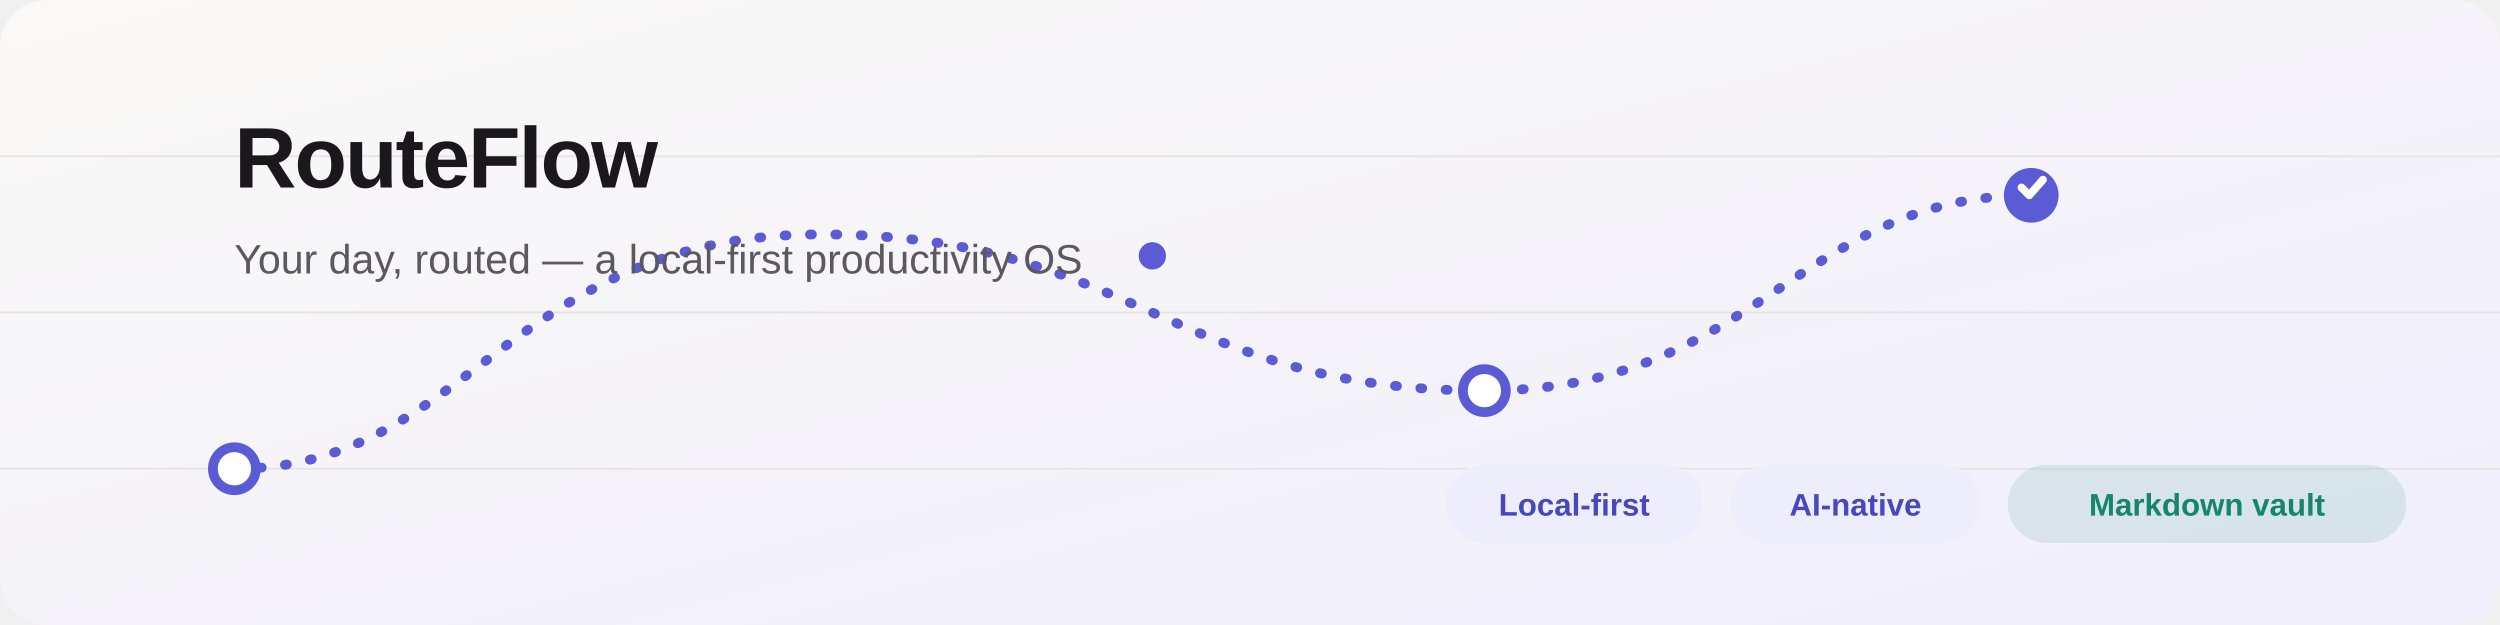
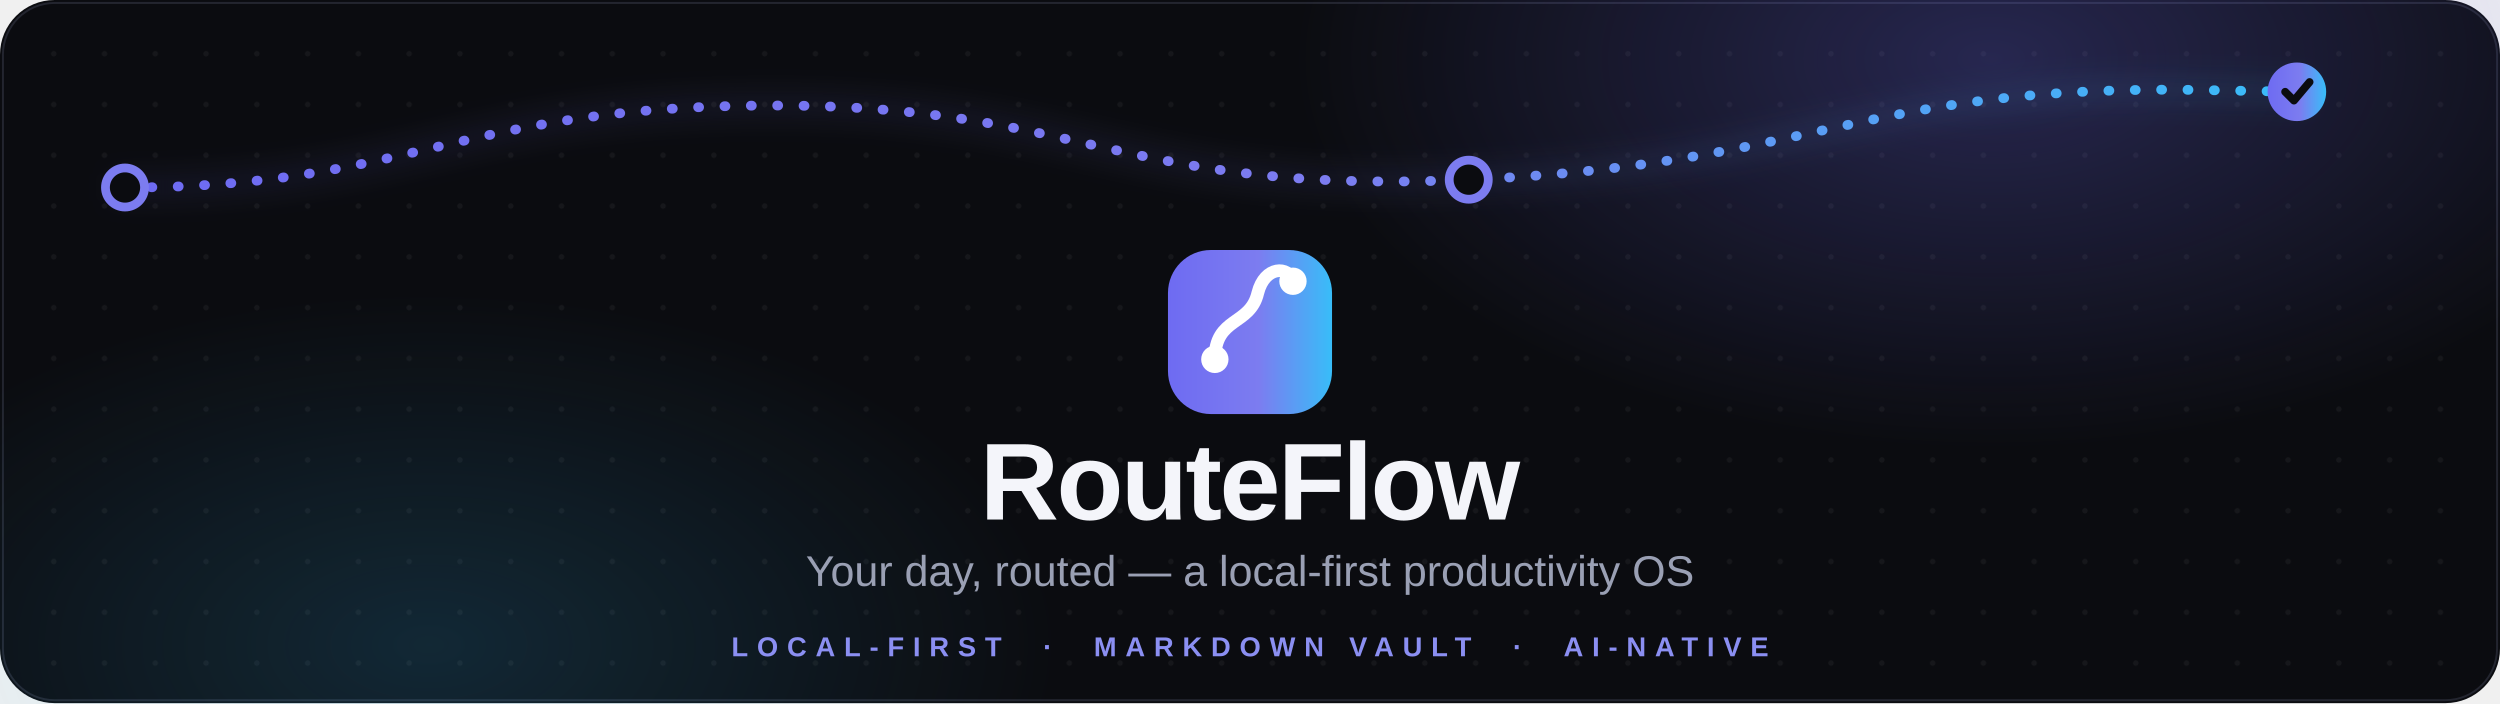
- <svg xmlns="http://www.w3.org/2000/svg" width="1280" height="320" viewBox="0 0 1280 320" role="img" aria-label="RouteFlow — Your day, routed">
+ <svg xmlns="http://www.w3.org/2000/svg" width="1280" height="360" viewBox="0 0 1280 360" role="img" aria-label="RouteFlow — Your day, routed. Local-first productivity with a Markdown vault and native AI control.">
  <defs>
-     <linearGradient id="bg" x1="0" y1="0" x2="1" y2="1">
-       <stop offset="0%" stop-color="#FAF9F7" />
-       <stop offset="100%" stop-color="#F0EEFB" />
+     <linearGradient id="flow" x1="0" y1="0" x2="1" y2="0">
+       <stop offset="0%" stop-color="#6E6BF2" />
+       <stop offset="55%" stop-color="#7C7CF0" />
+       <stop offset="100%" stop-color="#38BDF8" />
    </linearGradient>
+     <radialGradient id="glowA" cx="50%" cy="50%" r="50%">
+       <stop offset="0%" stop-color="#6E6BF2" stop-opacity="0.28" />
+       <stop offset="100%" stop-color="#6E6BF2" stop-opacity="0" />
+     </radialGradient>
+     <radialGradient id="glowB" cx="50%" cy="50%" r="50%">
+       <stop offset="0%" stop-color="#38BDF8" stop-opacity="0.16" />
+       <stop offset="100%" stop-color="#38BDF8" stop-opacity="0" />
+     </radialGradient>
+     <pattern id="dots" width="26" height="26" patternUnits="userSpaceOnUse">
+       <circle cx="1.5" cy="1.5" r="1.4" fill="#FFFFFF" opacity="0.05" />
+     </pattern>
+     <filter id="soft" x="-20%" y="-200%" width="140%" height="500%">
+       <feGaussianBlur stdDeviation="7" />
+     </filter>
  </defs>
-   <rect width="1280" height="320" rx="24" fill="url(#bg)" />
-   <g fill="none" stroke="#E7E5E2">
-     <line x1="0" y1="80" x2="1280" y2="80" />
-     <line x1="0" y1="160" x2="1280" y2="160" />
-     <line x1="0" y1="240" x2="1280" y2="240" />
+   <rect width="1280" height="360" rx="28" fill="#0B0C10" />
+   <rect x="1.5" y="1.5" width="1277" height="357" rx="26.5" fill="none" stroke="#23252F" />
+   <rect x="8" y="8" width="1264" height="344" rx="22" fill="url(#dots)" />
+   <ellipse cx="1020" cy="30" rx="360" ry="200" fill="url(#glowA)" />
+   <ellipse cx="220" cy="330" rx="320" ry="180" fill="url(#glowB)" />
+   <path d="M 64 96 C 210 96, 236 54, 396 54 C 556 54, 574 100, 752 92 C 930 84, 952 44, 1122 46 L 1176 47" fill="none" stroke="url(#flow)" stroke-width="6" stroke-linecap="round" stroke-dasharray="0.5 13" filter="url(#soft)" opacity="0.5" />
+   <path d="M 64 96 C 210 96, 236 54, 396 54 C 556 54, 574 100, 752 92 C 930 84, 952 44, 1122 46 L 1176 47" fill="none" stroke="url(#flow)" stroke-width="5" stroke-linecap="round" stroke-dasharray="0.5 13" />
+   <circle cx="64" cy="96" r="10" fill="#0B0C10" stroke="#7C7CF0" stroke-width="4.5" />
+   <circle cx="752" cy="92" r="10" fill="#0B0C10" stroke="#7C7CF0" stroke-width="4.5" />
+   <circle cx="1176" cy="47" r="15" fill="url(#flow)" />
+   <path d="M1170 47 l4.5 4.5 8-9.5" fill="none" stroke="#0B0C10" stroke-width="4" stroke-linecap="round" stroke-linejoin="round" />
+   <g>
+     <rect x="598" y="128" width="84" height="84" rx="22" fill="url(#flow)" />
+     <path d="M 622 184 C 622 162, 640 167, 644 150 C 647.5 136, 660 136, 662 144" fill="none" stroke="#FFFFFF" stroke-width="6.5" stroke-linecap="round" />
+     <circle cx="622" cy="184" r="7" fill="#FFFFFF" />
+     <circle cx="662" cy="144" r="7" fill="#FFFFFF" />
  </g>
-   <path d="M 120 240 C 240 240, 260 120, 420 120 C 580 120, 600 200, 760 200 C 900 200, 920 100, 1040 100" fill="none" stroke="#5B5BD6" stroke-width="5" stroke-linecap="round" stroke-dasharray="1 12" />
-   <circle cx="120" cy="240" r="11" fill="#FFFFFF" stroke="#5B5BD6" stroke-width="5" />
-   <circle cx="760" cy="200" r="11" fill="#FFFFFF" stroke="#5B5BD6" stroke-width="5" />
-   <circle cx="590" cy="131" r="7" fill="#5B5BD6" />
-   <circle cx="1040" cy="100" r="14" fill="#5B5BD6" />
-   <path d="M1035 96 l4 4 7-8" stroke="#fff" stroke-width="4" stroke-linecap="round" stroke-linejoin="round" fill="none" />
-   <g font-family="'Segoe UI', 'Helvetica Neue', Arial, sans-serif">
-     <text x="120" y="96" font-size="44" font-weight="700" fill="#1A181D" letter-spacing="-1">RouteFlow</text>
-     <text x="120" y="140" font-size="21" fill="#5C5860">Your day, routed — a local-first productivity OS</text>
-   </g>
-   <g font-family="'Segoe UI', 'Helvetica Neue', Arial, sans-serif" font-size="16" font-weight="600">
-     <rect x="740" y="238" width="132" height="40" rx="20" fill="#EEEDFC" />
-     <text x="806" y="264" fill="#4848BE" text-anchor="middle">Local-first</text>
-     <rect x="886" y="238" width="128" height="40" rx="20" fill="#EEEDFC" />
-     <text x="950" y="264" fill="#4848BE" text-anchor="middle">AI-native</text>
-     <rect x="1028" y="238" width="204" height="40" rx="20" fill="#15856B" opacity="0.12" />
-     <text x="1130" y="264" fill="#15856B" text-anchor="middle">Markdown vault</text>
-   </g>
+   <text x="640" y="266" text-anchor="middle" font-family="'Segoe UI', -apple-system, 'Helvetica Neue', Arial, sans-serif" font-size="56" font-weight="800" fill="#F4F5FA" letter-spacing="-1.2">RouteFlow</text>
+   <text x="640" y="300" text-anchor="middle" font-family="'Segoe UI', -apple-system, 'Helvetica Neue', Arial, sans-serif" font-size="22" fill="#9AA0B4">Your day, routed — a local-first productivity OS</text>
+   <text x="640" y="336" text-anchor="middle" font-family="'Segoe UI', -apple-system, 'Helvetica Neue', Arial, sans-serif" font-size="14" font-weight="700" fill="#8B8FF2" letter-spacing="4.5">LOCAL-FIRST  ·  MARKDOWN VAULT  ·  AI-NATIVE</text>
</svg>
